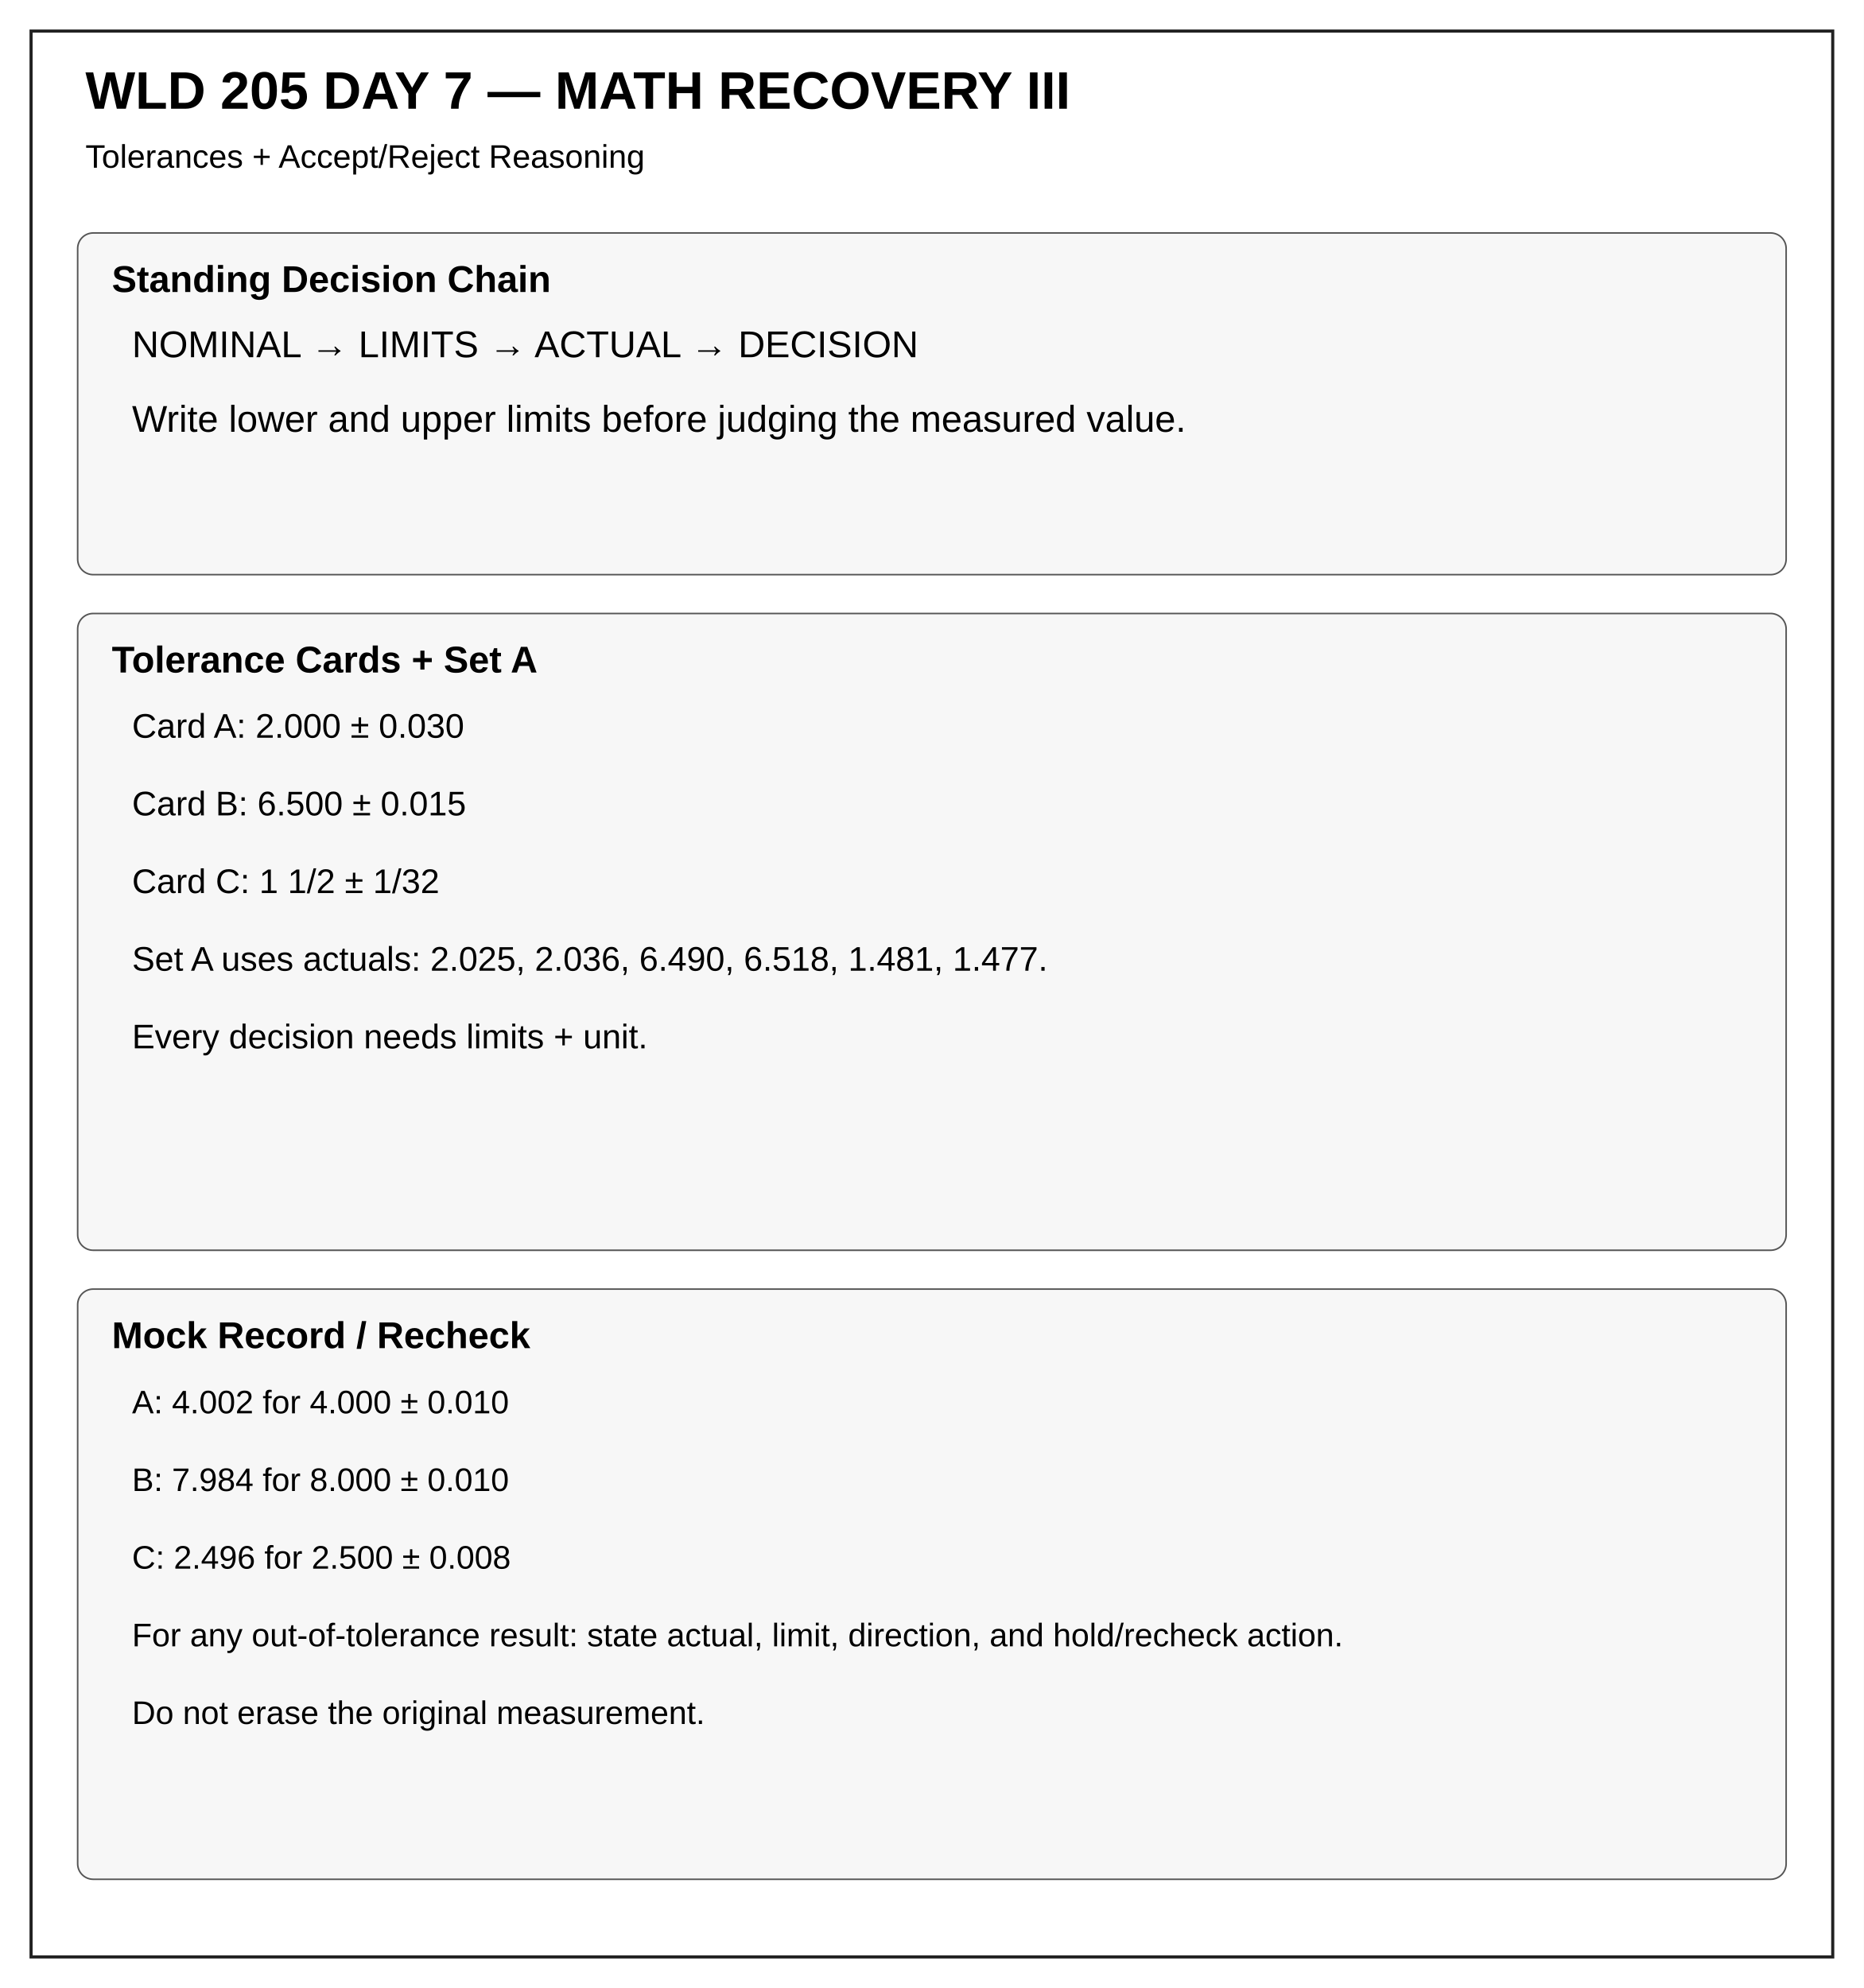
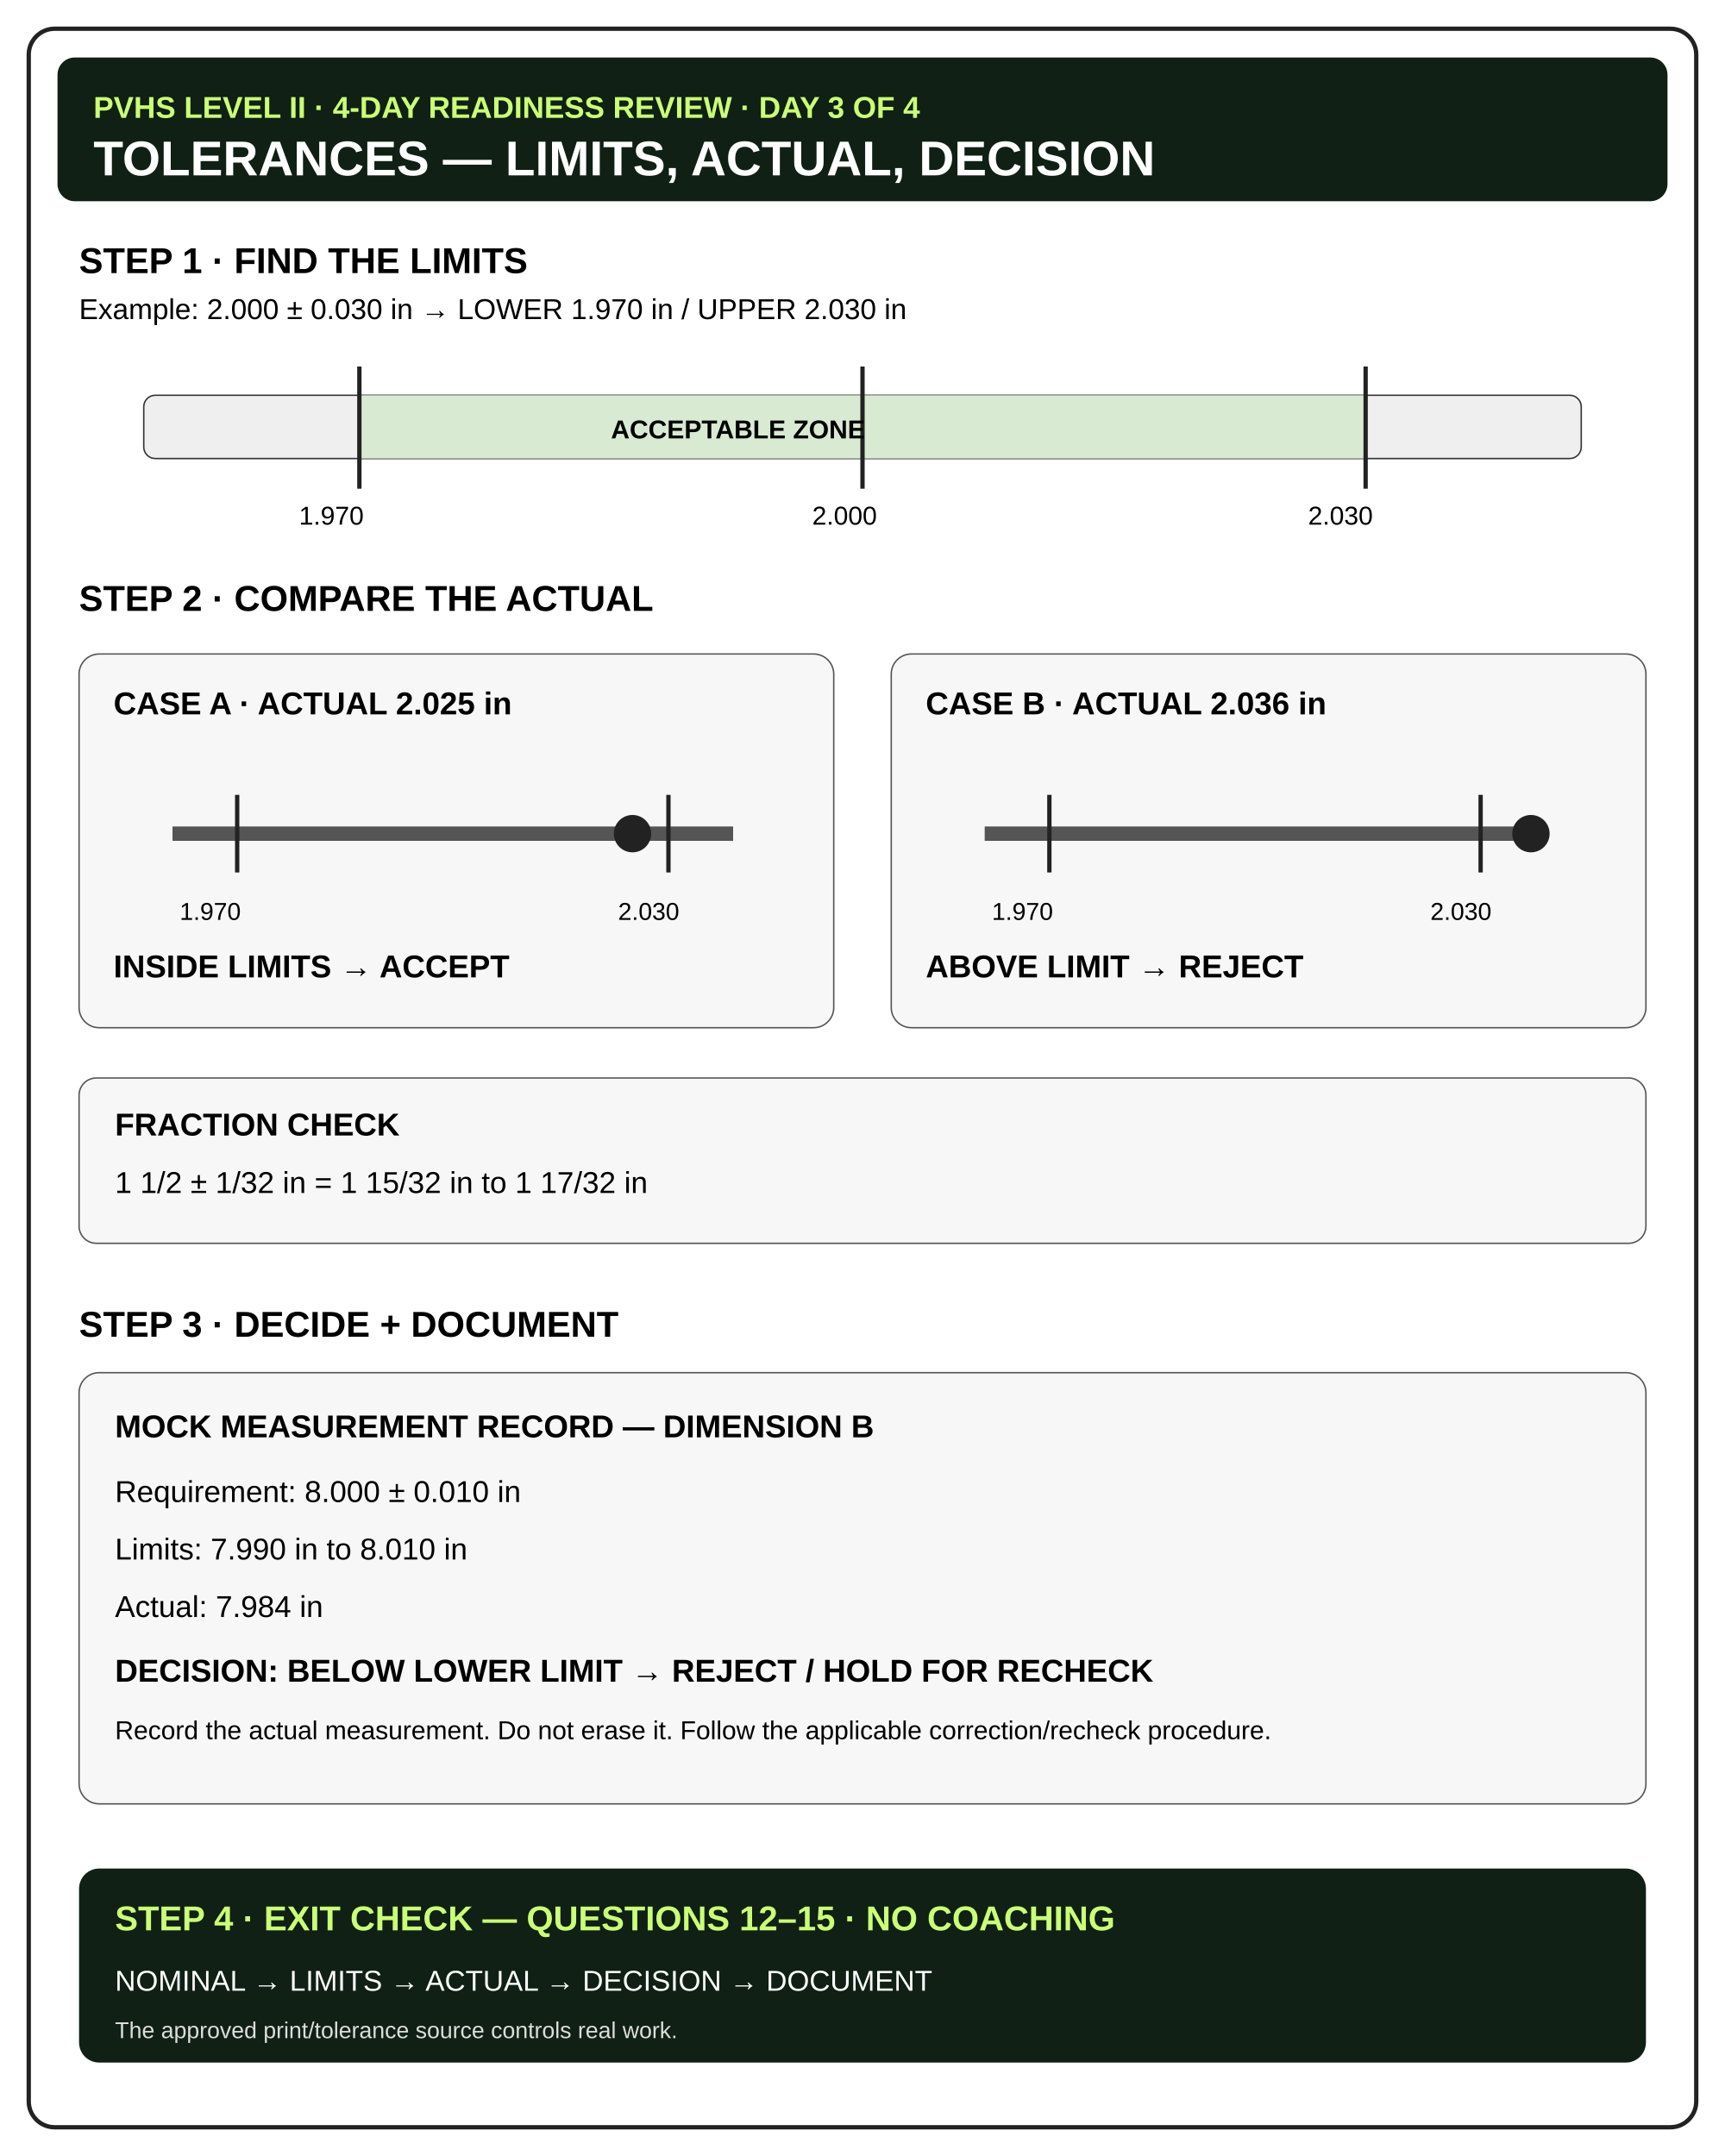
- <svg xmlns="http://www.w3.org/2000/svg" width="1200" height="1280" viewBox="0 0 1200 1280">
-   <rect width="1200" height="1280" fill="white" />
-   <rect x="20" y="20" width="1160" height="1240" fill="none" stroke="#222" stroke-width="2" />
-   <text x="55" y="70" font-family="Arial" font-size="34" font-weight="700">WLD 205 DAY 7 — MATH RECOVERY III</text>
-   <text x="55" y="108" font-family="Arial" font-size="21">Tolerances + Accept/Reject Reasoning</text>
-   <rect x="50" y="150" width="1100" height="220" rx="10" fill="#f7f7f7" stroke="#555" />
-   <text x="72" y="188" font-family="Arial" font-size="24" font-weight="700">Standing Decision Chain</text>
-   <text x="85" y="230" font-family="Arial" font-size="24">NOMINAL → LIMITS → ACTUAL → DECISION</text>
-   <text x="85" y="278" font-family="Arial" font-size="24">Write lower and upper limits before judging the measured value.</text>
-   <rect x="50" y="395" width="1100" height="410" rx="10" fill="#f7f7f7" stroke="#555" />
-   <text x="72" y="433" font-family="Arial" font-size="24" font-weight="700">Tolerance Cards + Set A</text>
-   <text x="85" y="475" font-family="Arial" font-size="22">Card A: 2.000 ± 0.030</text>
-   <text x="85" y="525" font-family="Arial" font-size="22">Card B: 6.500 ± 0.015</text>
-   <text x="85" y="575" font-family="Arial" font-size="22">Card C: 1 1/2 ± 1/32</text>
-   <text x="85" y="625" font-family="Arial" font-size="22">Set A uses actuals: 2.025, 2.036, 6.490, 6.518, 1.481, 1.477.</text>
-   <text x="85" y="675" font-family="Arial" font-size="22">Every decision needs limits + unit.</text>
-   <rect x="50" y="830" width="1100" height="380" rx="10" fill="#f7f7f7" stroke="#555" />
-   <text x="72" y="868" font-family="Arial" font-size="24" font-weight="700">Mock Record / Recheck</text>
-   <text x="85" y="910" font-family="Arial" font-size="21">A: 4.002 for 4.000 ± 0.010</text>
-   <text x="85" y="960" font-family="Arial" font-size="21">B: 7.984 for 8.000 ± 0.010</text>
-   <text x="85" y="1010" font-family="Arial" font-size="21">C: 2.496 for 2.500 ± 0.008</text>
-   <text x="85" y="1060" font-family="Arial" font-size="21">For any out-of-tolerance result: state actual, limit, direction, and hold/recheck action.</text>
-   <text x="85" y="1110" font-family="Arial" font-size="21">Do not erase the original measurement.</text>
+ <svg xmlns="http://www.w3.org/2000/svg" width="1200" height="1500" viewBox="0 0 1200 1500">
+   <rect width="1200" height="1500" fill="white" />
+   <rect x="20" y="20" width="1160" height="1460" rx="18" fill="none" stroke="#222" stroke-width="3" />
+   <rect x="40" y="40" width="1120" height="100" rx="12" fill="#102014" />
+   <text x="65" y="82" font-family="Arial" font-size="21" fill="#caff77" font-weight="700">PVHS LEVEL II · 4-DAY READINESS REVIEW · DAY 3 OF 4</text>
+   <text x="65" y="122" font-family="Arial" font-size="34" fill="white" font-weight="700">TOLERANCES — LIMITS, ACTUAL, DECISION</text>
+   <text x="55" y="190" font-family="Arial" font-size="25" font-weight="700">STEP 1 · FIND THE LIMITS</text>
+   <text x="55" y="222" font-family="Arial" font-size="20">Example: 2.000 ± 0.030 in → LOWER 1.970 in / UPPER 2.030 in</text>
+   <rect x="100" y="275" width="1000" height="44" rx="8" fill="#efefef" stroke="#333" />
+   <rect x="250" y="275" width="700" height="44" fill="#d9ead3" />
+   <line x1="250" y1="255" x2="250" y2="340" stroke="#222" stroke-width="3" />
+   <line x1="600" y1="255" x2="600" y2="340" stroke="#222" stroke-width="3" />
+   <line x1="950" y1="255" x2="950" y2="340" stroke="#222" stroke-width="3" />
+   <text x="208" y="365" font-family="Arial" font-size="18">1.970</text>
+   <text x="565" y="365" font-family="Arial" font-size="18">2.000</text>
+   <text x="910" y="365" font-family="Arial" font-size="18">2.030</text>
+   <text x="425" y="305" font-family="Arial" font-size="18" font-weight="700">ACCEPTABLE ZONE</text>
+   <text x="55" y="425" font-family="Arial" font-size="25" font-weight="700">STEP 2 · COMPARE THE ACTUAL</text>
+   <g transform="translate(55,455)" font-family="Arial">
+     <rect width="525" height="260" rx="14" fill="#f7f7f7" stroke="#555" />
+     <text x="24" y="42" font-size="22" font-weight="700">CASE A · ACTUAL 2.025 in</text>
+     <line x1="65" y1="125" x2="455" y2="125" stroke="#555" stroke-width="10" />
+     <line x1="110" y1="98" x2="110" y2="152" stroke="#222" stroke-width="3" />
+     <line x1="410" y1="98" x2="410" y2="152" stroke="#222" stroke-width="3" />
+     <circle cx="385" cy="125" r="13" fill="#222" />
+     <text x="70" y="185" font-size="17">1.970</text>
+     <text x="375" y="185" font-size="17">2.030</text>
+     <text x="24" y="225" font-size="22" font-weight="700">INSIDE LIMITS → ACCEPT</text>
+   </g>
+   <g transform="translate(620,455)" font-family="Arial">
+     <rect width="525" height="260" rx="14" fill="#f7f7f7" stroke="#555" />
+     <text x="24" y="42" font-size="22" font-weight="700">CASE B · ACTUAL 2.036 in</text>
+     <line x1="65" y1="125" x2="455" y2="125" stroke="#555" stroke-width="10" />
+     <line x1="110" y1="98" x2="110" y2="152" stroke="#222" stroke-width="3" />
+     <line x1="410" y1="98" x2="410" y2="152" stroke="#222" stroke-width="3" />
+     <circle cx="445" cy="125" r="13" fill="#222" />
+     <text x="70" y="185" font-size="17">1.970</text>
+     <text x="375" y="185" font-size="17">2.030</text>
+     <text x="24" y="225" font-size="22" font-weight="700">ABOVE LIMIT → REJECT</text>
+   </g>
+   <rect x="55" y="750" width="1090" height="115" rx="12" fill="#f7f7f7" stroke="#555" />
+   <text x="80" y="790" font-family="Arial" font-size="22" font-weight="700">FRACTION CHECK</text>
+   <text x="80" y="830" font-family="Arial" font-size="21">1 1/2 ± 1/32 in = 1 15/32 in to 1 17/32 in</text>
+   <text x="55" y="930" font-family="Arial" font-size="25" font-weight="700">STEP 3 · DECIDE + DOCUMENT</text>
+   <rect x="55" y="955" width="1090" height="300" rx="14" fill="#f7f7f7" stroke="#555" />
+   <g font-family="Arial">
+     <text x="80" y="1000" font-size="22" font-weight="700">MOCK MEASUREMENT RECORD — DIMENSION B</text>
+     <text x="80" y="1045" font-size="21">Requirement: 8.000 ± 0.010 in</text>
+     <text x="80" y="1085" font-size="21">Limits: 7.990 in to 8.010 in</text>
+     <text x="80" y="1125" font-size="21">Actual: 7.984 in</text>
+     <text x="80" y="1170" font-size="22" font-weight="700">DECISION: BELOW LOWER LIMIT → REJECT / HOLD FOR RECHECK</text>
+     <text x="80" y="1210" font-size="18">Record the actual measurement. Do not erase it. Follow the applicable correction/recheck procedure.</text>
+   </g>
+   <rect x="55" y="1300" width="1090" height="135" rx="14" fill="#102014" />
+   <text x="80" y="1343" font-family="Arial" font-size="24" fill="#caff77" font-weight="700">STEP 4 · EXIT CHECK — QUESTIONS 12–15 · NO COACHING</text>
+   <text x="80" y="1385" font-family="Arial" font-size="20" fill="white">NOMINAL → LIMITS → ACTUAL → DECISION → DOCUMENT</text>
+   <text x="80" y="1418" font-family="Arial" font-size="16" fill="#ddd">The approved print/tolerance source controls real work.</text>
</svg>
